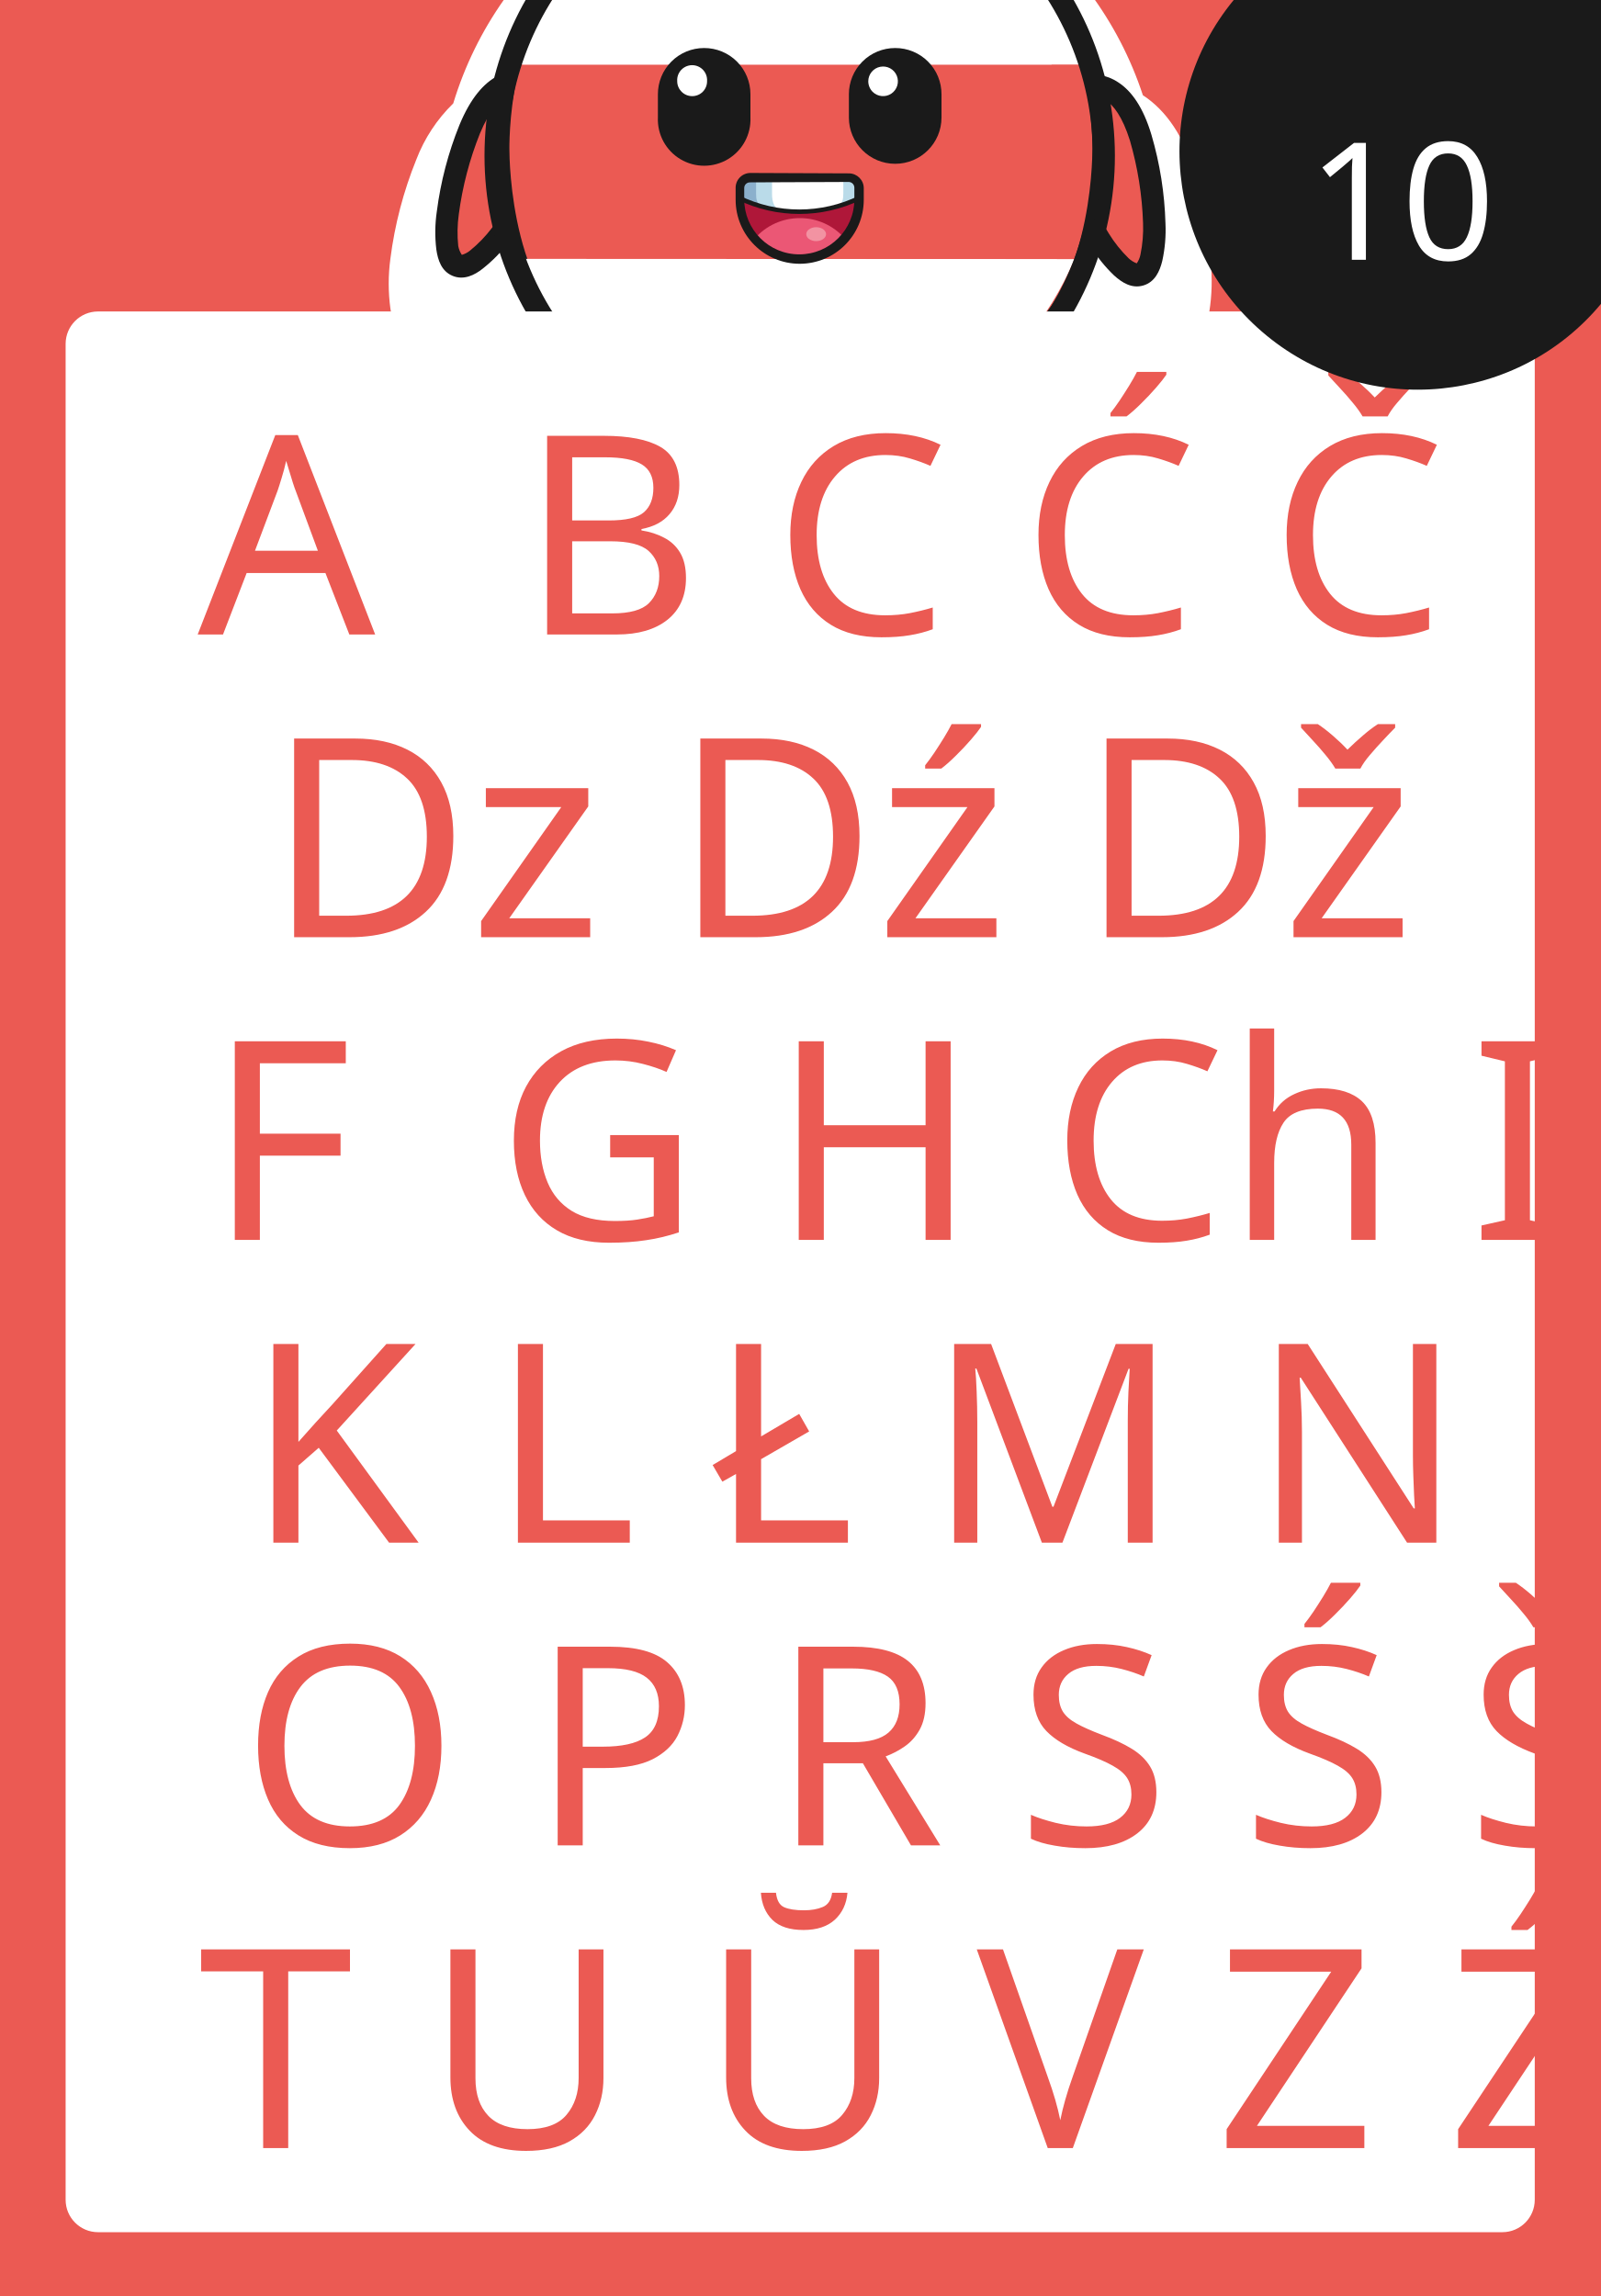
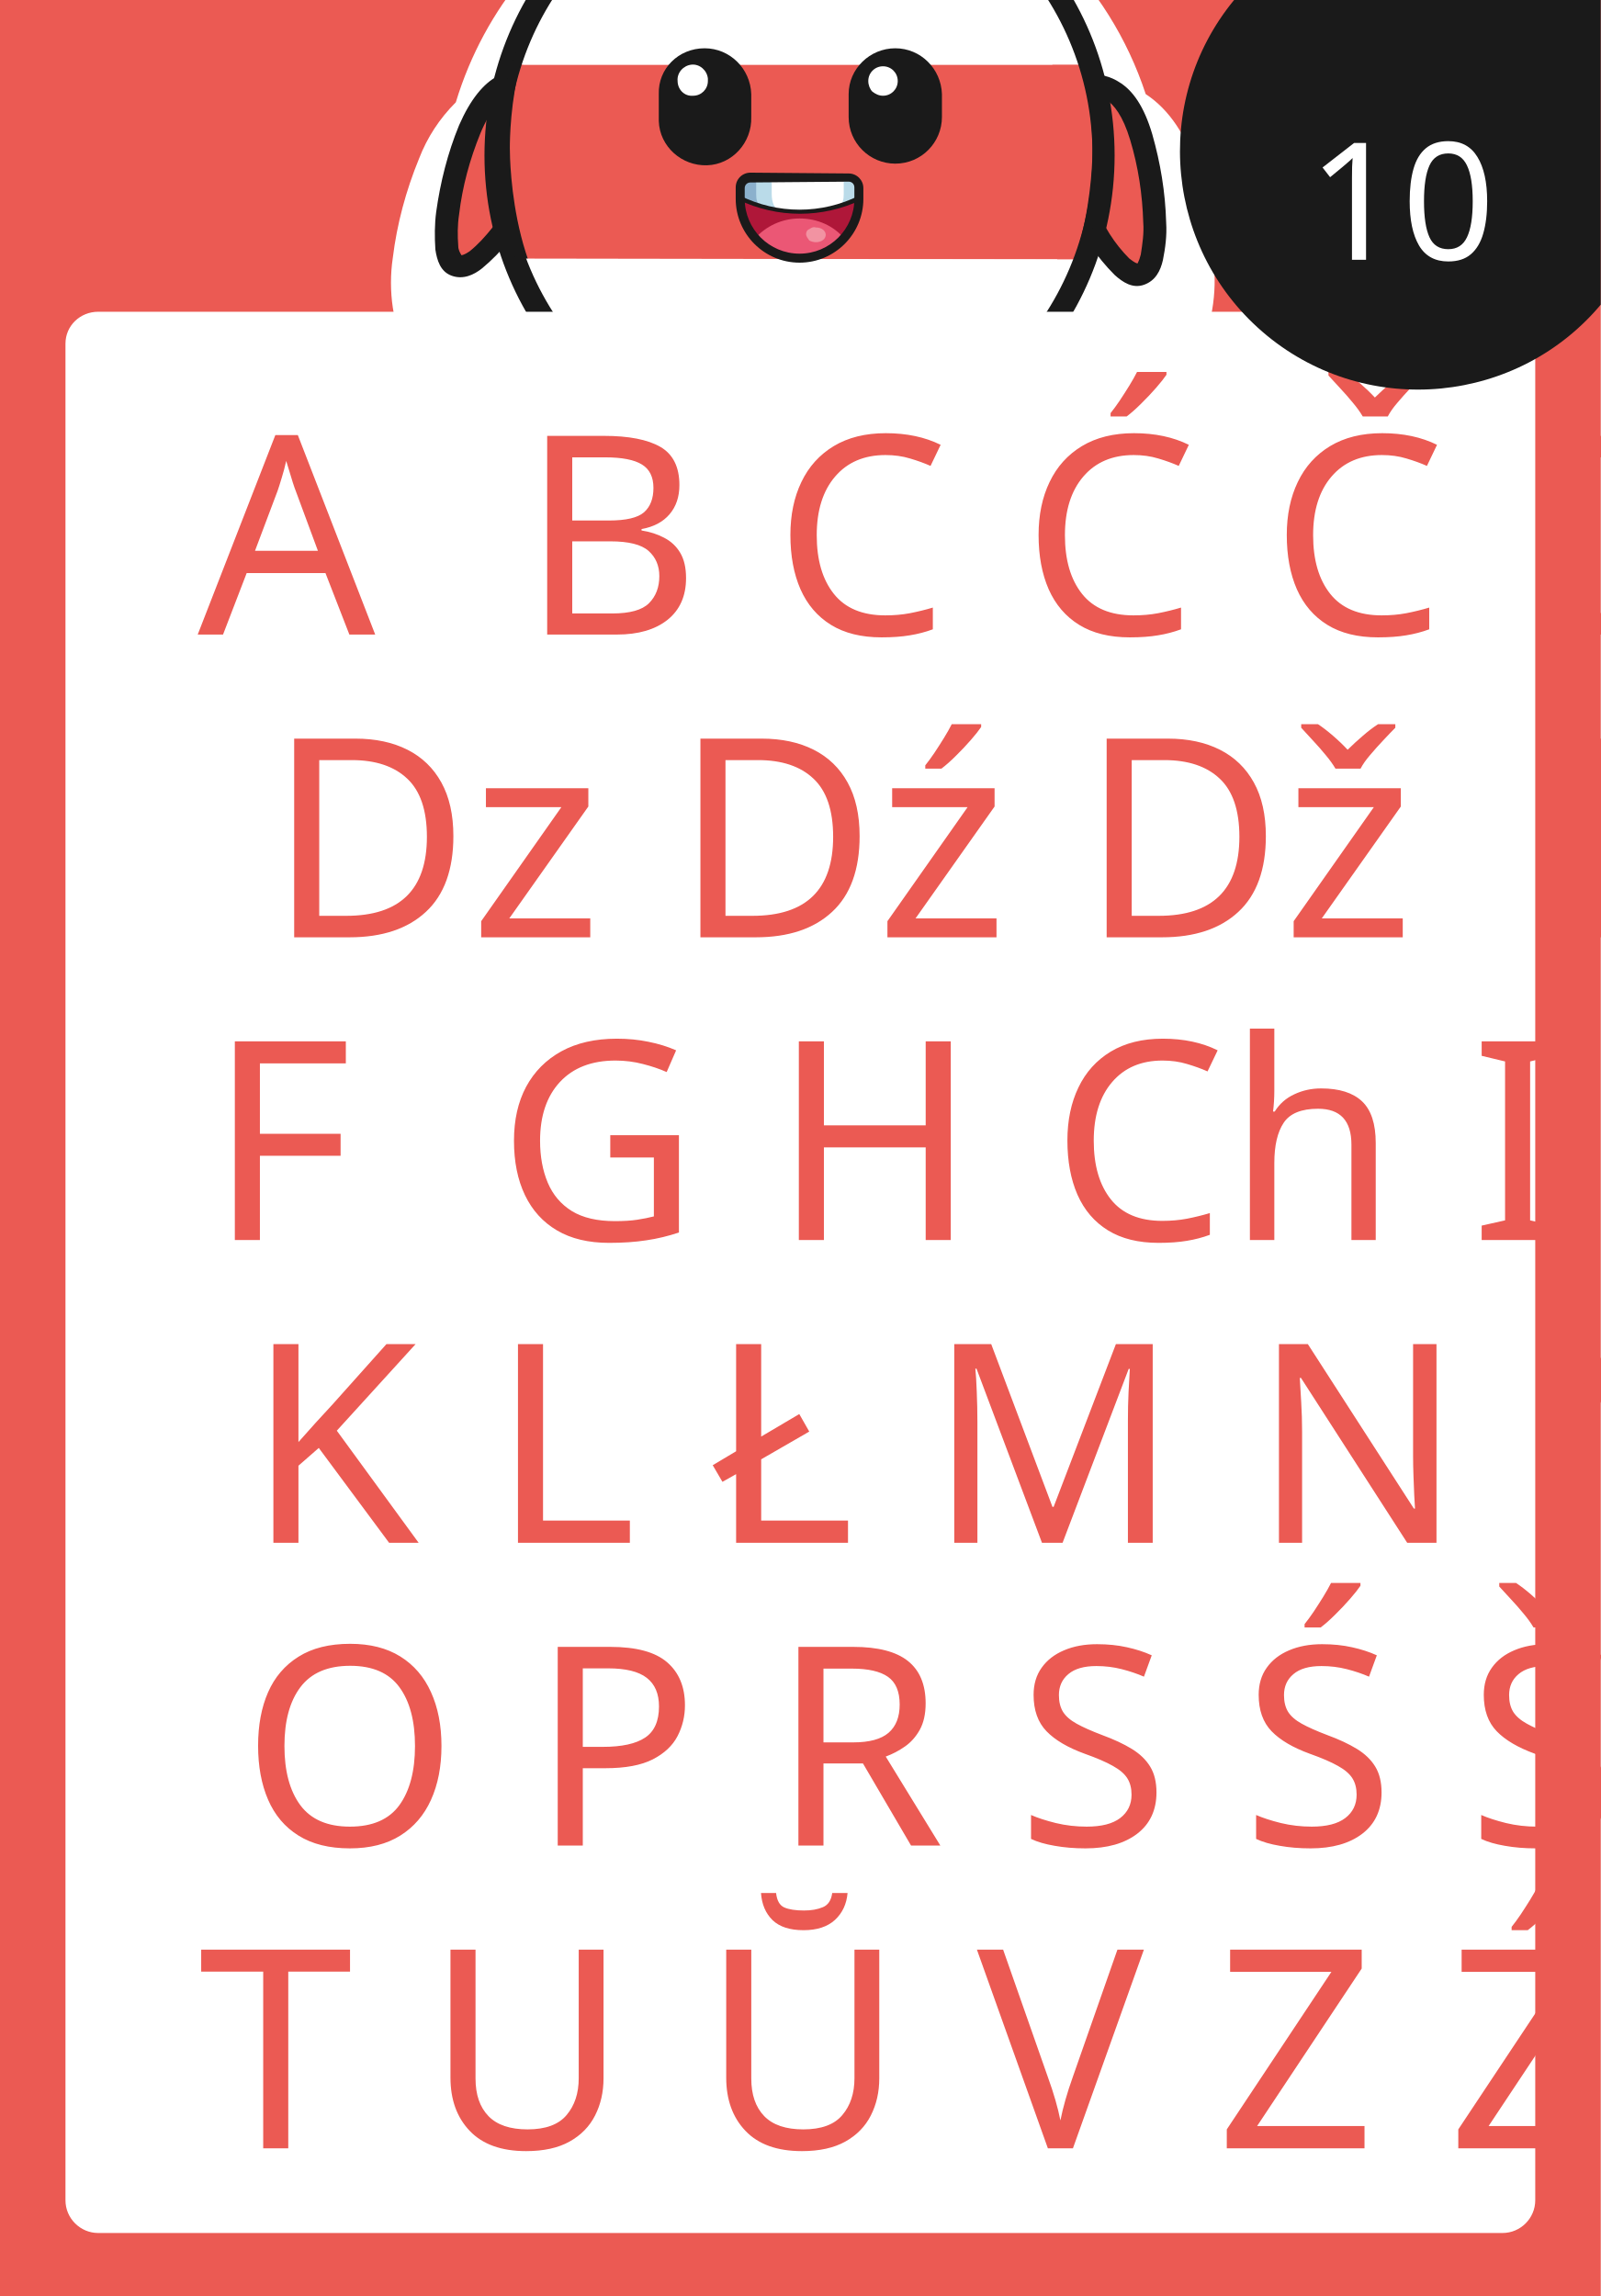
- <svg xmlns="http://www.w3.org/2000/svg" id="Слой_1" data-name="Слой 1" viewBox="0 0 195.59 280.63">
-   <defs>
-     <style>.cls-1,.cls-9{fill:#eb5a53;}.cls-10,.cls-2{fill:#fff;}.cls-3{fill:#1a1a1a;}.cls-4{fill:#af1739;}.cls-5{fill:#eb5775;}.cls-6{fill:#badbe9;}.cls-7{fill:#8bb0cc;}.cls-8{fill:#f293a2;}.cls-9{font-size:34px;}.cls-10,.cls-9{font-family:Impact;}.cls-10{font-size:20px;}</style>
-   </defs>
-   <rect class="cls-1" x="-14.04" y="-18.73" width="228.37" height="310.43" />
-   <path class="cls-2" d="M110.16,81.16c-2.26,0-5.48-.86-8-5A23.15,23.15,0,0,1,99.9,70.5l-.24-.89c-.64,0-1.29,0-1.93,0s-1.29,0-1.94,0l-.24.89a23.39,23.39,0,0,1-2.3,5.67c-2.47,4.13-5.69,5-8,5s-5.48-.86-8-5A23,23,0,0,1,75,70.5a48,48,0,0,1-1.47-8.06A44.05,44.05,0,0,1,58.48,45.76a8.42,8.42,0,0,1-2.11.27,8.31,8.31,0,0,1-3.22-.65c-2.1-.87-4.74-2.9-5.44-7.66a22.76,22.76,0,0,1,0-6.11,48.64,48.64,0,0,1,3.16-12.09,19.11,19.11,0,0,1,4.52-6.88,44.2,44.2,0,0,1,84.28-1c2.9,1.89,5,5.09,6.39,9.53a48.3,48.3,0,0,1,2,12.34,23.47,23.47,0,0,1-.56,6.09c-1.17,4.66-4,6.43-6.17,7.08a8.18,8.18,0,0,1-2.45.37h0a8.65,8.65,0,0,1-2.41-.35A44.29,44.29,0,0,1,121.9,62.44a48,48,0,0,1-1.48,8.06,23.39,23.39,0,0,1-2.3,5.67C115.65,80.29,112.43,81.16,110.16,81.16Z" />
-   <path class="cls-1" d="M105.24,51.7c0-6.6,2.91-7.92,4.92-7.92s4.92,1.32,4.92,7.92-2.2,16-4.92,16-4.92-9.39-4.92-16Zm0,0" />
-   <path class="cls-3" d="M110.16,42.4a5.58,5.58,0,0,0-4.26,2c-1.26,1.49-2,3.83-2,7.33a42.68,42.68,0,0,0,1.49,10.84,18.26,18.26,0,0,0,1.71,4.29c.69,1.15,1.62,2.23,3.09,2.23s2.4-1.08,3.09-2.23A17.43,17.43,0,0,0,115,62.54a42.68,42.68,0,0,0,1.49-10.84c0-3.5-.76-5.84-2-7.33a5.56,5.56,0,0,0-4.26-2Zm0,2.75a2.66,2.66,0,0,1,2.17,1c.69.82,1.38,2.45,1.38,5.55a40.46,40.46,0,0,1-1.39,10.1,16.49,16.49,0,0,1-1.42,3.62,2.74,2.74,0,0,1-.74.87,2.78,2.78,0,0,1-.73-.87A15.54,15.54,0,0,1,108,61.8a40.46,40.46,0,0,1-1.39-10.1c0-3.1.68-4.73,1.38-5.55a2.64,2.64,0,0,1,2.16-1Zm0,0" />
-   <path class="cls-1" d="M80.37,51.7c0-6.6,2.91-7.92,4.92-7.92s4.92,1.32,4.92,7.92-2.2,16-4.92,16-4.92-9.39-4.92-16Zm0,0" />
-   <path class="cls-3" d="M85.29,42.4a5.58,5.58,0,0,0-4.26,2c-1.26,1.49-2,3.83-2,7.33a42.68,42.68,0,0,0,1.49,10.84,18.26,18.26,0,0,0,1.71,4.29c.69,1.15,1.62,2.23,3.09,2.23s2.4-1.08,3.1-2.23a17.84,17.84,0,0,0,1.7-4.29A42.68,42.68,0,0,0,91.58,51.7c0-3.5-.76-5.84-2-7.33a5.56,5.56,0,0,0-4.26-2Zm0,2.75a2.66,2.66,0,0,1,2.17,1c.69.82,1.38,2.45,1.38,5.55a40.46,40.46,0,0,1-1.39,10.1A16.49,16.49,0,0,1,86,65.42a2.74,2.74,0,0,1-.74.87,2.78,2.78,0,0,1-.73-.87,15.54,15.54,0,0,1-1.42-3.62,40.46,40.46,0,0,1-1.39-10.1c0-3.1.68-4.73,1.38-5.55a2.64,2.64,0,0,1,2.16-1Zm0,0" />
-   <path class="cls-1" d="M130,18.92c-1.91-6.33.49-8.43,2.42-9s5.09-.17,7,6.16,2.52,15.94-.08,16.73-7.42-7.56-9.34-13.88Zm0,0" />
-   <path class="cls-3" d="M132,9.32a5.56,5.56,0,0,0-3.5,3.12c-.78,1.79-.84,4.25.17,7.6a42.72,42.72,0,0,0,4.57,10,17.8,17.8,0,0,0,2.88,3.6c1,.91,2.2,1.67,3.61,1.25s2-1.73,2.31-3a17.55,17.55,0,0,0,.39-4.59,42.56,42.56,0,0,0-1.71-10.81c-1-3.36-2.43-5.37-4.07-6.43A5.57,5.57,0,0,0,132,9.32Zm.8,2.63a2.64,2.64,0,0,1,2.36.33c.9.58,2,1.94,2.93,4.91a41,41,0,0,1,1.6,10.07,15.85,15.85,0,0,1-.32,3.87,2.85,2.85,0,0,1-.45,1.06,3,3,0,0,1-1-.63,15.75,15.75,0,0,1-2.4-3,40.47,40.47,0,0,1-4.26-9.26c-.9-3-.71-4.73-.29-5.72A2.65,2.65,0,0,1,132.76,12Zm0,0" />
-   <path class="cls-1" d="M57.42,15.79c2.52-6.1,5.71-6.21,7.57-5.44s4,3.1,1.52,9.2-8.16,13.94-10.67,12.9-1-10.56,1.58-16.66Zm0,0" />
-   <path class="cls-3" d="M65.52,9.08a5.58,5.58,0,0,0-4.69.19c-1.74.9-3.34,2.76-4.68,6a42.84,42.84,0,0,0-2.77,10.59,17.5,17.5,0,0,0-.06,4.61c.19,1.34.64,2.69,2,3.25S58,33.63,59,32.83a18.11,18.11,0,0,0,3.22-3.3,42.58,42.58,0,0,0,5.52-9.45c1.34-3.24,1.53-5.69.93-7.54a5.56,5.56,0,0,0-3.18-3.46Zm-1,2.54a2.66,2.66,0,0,1,1.62,1.75c.32,1,.33,2.79-.85,5.66a40.82,40.82,0,0,1-5.15,8.8,16.25,16.25,0,0,1-2.7,2.8,2.8,2.8,0,0,1-1,.52A2.89,2.89,0,0,1,56,30.06a16.08,16.08,0,0,1,.07-3.88,40.94,40.94,0,0,1,2.58-9.86c1.19-2.87,2.45-4.11,3.4-4.6a2.64,2.64,0,0,1,2.39-.1Zm0,0" />
-   <path class="cls-3" d="M97.73-19.49A38.52,38.52,0,1,0,136.25,19,38.56,38.56,0,0,0,97.73-19.49Zm0,4.39A34.13,34.13,0,1,1,63.6,19,34.1,34.1,0,0,1,97.73-15.1Zm0,0" />
-   <path class="cls-1" d="M133.5,18.17c0,1.5-.17,19.06-10.43,24C115.78,45.69,111.73,38.83,97,39c-13.85.19-17.46,6.36-24.32,3.14-10.25-4.83-10.43-22.54-10.43-24,0-2.07.23-18.51,10.43-24,6-3.25,9.14.75,24,.91,16.27.17,19.83-4.54,26.38-.91C133.26-.2,133.5,16.1,133.5,18.17Zm0,0" />
-   <path class="cls-2" d="M98.12-16.62A36.7,36.7,0,0,0,63.54,7.89H132.7A36.72,36.72,0,0,0,98.12-16.62Zm0,0" />
-   <path class="cls-2" d="M96.2-15.79A34,34,0,0,0,63.85,7.89h64.67A34,34,0,0,0,96.2-15.79Zm0,0" />
-   <path class="cls-2" d="M63.25,31.64A42.88,42.88,0,0,0,80,49.17a37.08,37.08,0,0,0,18.16,5.21A34.55,34.55,0,0,0,108.33,53a35.51,35.51,0,0,0,16.76-11.22,38.6,38.6,0,0,0,6.22-10.11Zm0,0" />
-   <path class="cls-2" d="M65.08,31.7m0,0a35.23,35.23,0,0,0,64.09,0Z" />
-   <path class="cls-3" d="M97.73-17.84A36.88,36.88,0,1,0,134.6,19,36.88,36.88,0,0,0,97.73-17.84Zm0,1.09A35.78,35.78,0,1,1,62,19,35.77,35.77,0,0,1,97.73-16.75Zm0,0" />
-   <path class="cls-3" d="M109.4,5.87a5.64,5.64,0,0,1,5.66,5.66v2.83a5.66,5.66,0,1,1-11.32,0V11.53a5.65,5.65,0,0,1,5.66-5.66Zm0,0" />
-   <path class="cls-2" d="M106.11,9.93a1.81,1.81,0,1,1,.53,1.29,1.85,1.85,0,0,1-.53-1.29Zm0,0" />
-   <path class="cls-3" d="M86.05,5.87a5.64,5.64,0,0,1,5.66,5.66v2.83a5.66,5.66,0,1,1-11.31,0V11.53a5.64,5.64,0,0,1,5.65-5.66Zm0,0" />
-   <path class="cls-2" d="M82.76,9.93a1.83,1.83,0,1,1,3.65,0,1.81,1.81,0,0,1-1.82,1.82,1.83,1.83,0,0,1-1.83-1.82Zm0,0" />
-   <path class="cls-4" d="M91.7,21.69A1.25,1.25,0,0,0,90.45,23v1.41a7.28,7.28,0,1,0,14.56,0V23a1.25,1.25,0,0,0-1.26-1.26Zm12,0" />
-   <path class="cls-5" d="M97.73,26.66a7.27,7.27,0,0,0-5.49,2.49,7.27,7.27,0,0,0,11,0,7.23,7.23,0,0,0-5.48-2.49Zm0,0" />
-   <path class="cls-2" d="M91.7,21.69A1.25,1.25,0,0,0,90.45,23v1.27a17.12,17.12,0,0,0,7.28,1.66A17,17,0,0,0,105,24.21V23a1.25,1.25,0,0,0-1.26-1.26Zm12,0" />
-   <path class="cls-6" d="M103.06,21.69v1.95c0,.73-.1,1.19-.6,1.53a16.29,16.29,0,0,0,2.55-1V23a1.25,1.25,0,0,0-1.26-1.26Zm.69,0" />
-   <path class="cls-6" d="M91.7,21.69A1.25,1.25,0,0,0,90.45,23v1.27a16.76,16.76,0,0,0,5,1.48c-.85-.23-1.1-1.08-1.1-2.06V21.69Zm2.65,0" />
-   <path class="cls-7" d="M92.4,21.69v1.95c0,.73.09,1.19.59,1.53a16.56,16.56,0,0,1-2.54-1V23a1.25,1.25,0,0,1,1.25-1.26Zm-.7,0" />
-   <path class="cls-3" d="M91.7,21.14A1.81,1.81,0,0,0,89.9,23v1.41a7.83,7.83,0,0,0,15.66,0V23a1.82,1.82,0,0,0-1.81-1.81Zm12,1.1a.7.7,0,0,1,.71.71v1.41a6.73,6.73,0,1,1-13.46,0V23a.69.69,0,0,1,.7-.71Zm0,0" />
-   <path class="cls-3" d="M105,23.91a16.63,16.63,0,0,1-14.63,0l-.24.5a17.27,17.27,0,0,0,15.11,0l-.24-.5Zm0,0" />
-   <path class="cls-8" d="M98.53,28.62a.74.74,0,0,1,.36-.6,1.47,1.47,0,0,1,.85-.25c.67,0,1.21.38,1.21.85s-.54.85-1.21.85a1.47,1.47,0,0,1-.85-.25.74.74,0,0,1-.36-.6Zm0,0" />
-   <rect class="cls-2" x="8.02" y="38.07" width="179.54" height="234.76" rx="3.96" />
-   <text class="cls-9" transform="translate(24.16 77.55)">
-     <tspan xml:space="preserve">A  B C Ć Č D </tspan>
-     <tspan x="8.49" y="37" xml:space="preserve">Dz Dź Dž  E  </tspan>
-     <tspan x="1.24" y="74" xml:space="preserve">F  G H Ch I J</tspan>
-     <tspan x="5.95" y="111">K L Ł M N Ń </tspan>
-     <tspan x="5.3" y="148">O P R S Ś Š </tspan>
-     <tspan x="0.08" y="185">T U Ŭ V Z Ź Ž</tspan>
-   </text>
-   <path class="cls-3" d="M150.77,0l29,0h16l0,16c0,7,0,14,0,21A29.09,29.09,0,0,1,150.77,0Z" />
-   <text class="cls-10" transform="translate(159.83 31.75)">10</text>
+ <svg xmlns="http://www.w3.org/2000/svg" xmlns:xlink="http://www.w3.org/1999/xlink" version="1.1" id="Слой_1" x="0px" y="0px" viewBox="0 0 195.6 280.6" style="enable-background:new 0 0 195.6 280.6;" xml:space="preserve">
+   <style type="text/css">
+ 	.st0{clip-path:url(#SVGID_00000009574999742549543280000009057021534668810147_);fill:#EB5A53;}
+ 	.st1{clip-path:url(#SVGID_00000009574999742549543280000009057021534668810147_);fill:#FFFFFF;}
+ 	.st2{clip-path:url(#SVGID_00000009574999742549543280000009057021534668810147_);fill:#1A1A1A;}
+ 	.st3{clip-path:url(#SVGID_00000009574999742549543280000009057021534668810147_);fill:#AF1739;}
+ 	.st4{clip-path:url(#SVGID_00000009574999742549543280000009057021534668810147_);fill:#EB5775;}
+ 	.st5{clip-path:url(#SVGID_00000009574999742549543280000009057021534668810147_);fill:#BADBE9;}
+ 	.st6{clip-path:url(#SVGID_00000009574999742549543280000009057021534668810147_);fill:#8BB0CC;}
+ 	.st7{clip-path:url(#SVGID_00000009574999742549543280000009057021534668810147_);fill:#F293A2;}
+ 	.st8{fill:#EB5A53;}
+ 	.st9{font-family:'Impact';}
+ 	.st10{font-size:34px;}
+ 	.st11{clip-path:url(#SVGID_00000009574999742549543280000009057021534668810147_);enable-background:new    ;}
+ 	.st12{fill:#FFFFFF;}
+ 	.st13{font-size:20px;}
+ </style>
+   <g>
+     <defs>
+       <rect id="SVGID_1_" x="0" y="0" width="195.6" height="280.6" />
+     </defs>
+     <clipPath id="SVGID_00000142887531186601303040000015119199052731577250_">
+       <use xlink:href="#SVGID_1_" style="overflow:visible;" />
+     </clipPath>
+     <rect x="-14" y="-18.7" style="clip-path:url(#SVGID_00000142887531186601303040000015119199052731577250_);fill:#EB5A53;" width="228.4" height="310.4" />
+     <path style="clip-path:url(#SVGID_00000142887531186601303040000015119199052731577250_);fill:#FFFFFF;" d="M110.2,81.2   c-2.3,0-5.5-0.9-8-5c-1-1.8-1.8-3.7-2.3-5.7l-0.2-0.9c-0.6,0-1.3,0-1.9,0s-1.3,0-1.9,0l-0.2,0.9c-0.5,2-1.3,3.9-2.3,5.7   c-2.5,4.1-5.7,5-8,5s-5.5-0.9-8-5c-1-1.8-1.8-3.7-2.2-5.7c-0.7-2.6-1.2-5.3-1.5-8.1c-6.4-4.2-11.6-9.9-15-16.7   c-0.7,0.2-1.4,0.3-2.1,0.3c-1.1,0-2.2-0.2-3.2-0.7c-2.1-0.9-4.7-2.9-5.4-7.7c-0.3-2-0.3-4.1,0-6.1c0.5-4.1,1.6-8.2,3.2-12.1   c1-2.6,2.5-4.9,4.5-6.9c7.1-23.4,31.8-36.6,55.1-29.5c13.8,4.2,24.7,14.8,29.2,28.5c2.9,1.9,5,5.1,6.4,9.5c1.2,4,1.9,8.2,2,12.3   c0.1,2-0.1,4.1-0.6,6.1c-1.2,4.7-4,6.4-6.2,7.1c-0.8,0.2-1.6,0.4-2.4,0.4l0,0c-0.8,0-1.6-0.1-2.4-0.3c-3.5,6.4-8.5,11.8-14.6,15.7   c-0.3,2.7-0.8,5.4-1.5,8.1c-0.5,2-1.3,3.9-2.3,5.7C115.7,80.3,112.4,81.2,110.2,81.2z" />
+     <path style="clip-path:url(#SVGID_00000142887531186601303040000015119199052731577250_);fill:#EB5A53;" d="M105.2,51.7   c0-6.6,2.9-7.9,4.9-7.9s4.9,1.3,4.9,7.9s-2.2,16-4.9,16S105.2,58.3,105.2,51.7z" />
+     <path style="clip-path:url(#SVGID_00000142887531186601303040000015119199052731577250_);fill:#1A1A1A;" d="M110.2,42.4   c-1.6,0-3.2,0.7-4.3,2c-1.3,1.5-2,3.8-2,7.3c0,3.7,0.5,7.3,1.5,10.8c0.4,1.5,1,2.9,1.7,4.3c0.7,1.2,1.6,2.2,3.1,2.2   s2.4-1.1,3.1-2.2c0.8-1.4,1.3-2.8,1.7-4.3c1-3.5,1.5-7.2,1.5-10.8c0-3.5-0.8-5.8-2-7.3C113.4,43.1,111.9,42.4,110.2,42.4   L110.2,42.4z M110.2,45.2c0.8,0,1.6,0.3,2.2,1c0.7,0.8,1.4,2.5,1.4,5.5c0,3.4-0.5,6.8-1.4,10.1c-0.3,1.3-0.8,2.5-1.4,3.6   c-0.2,0.3-0.4,0.6-0.7,0.9c-0.3-0.2-0.5-0.5-0.7-0.9c-0.6-1.1-1.1-2.4-1.4-3.6c-0.9-3.3-1.4-6.7-1.4-10.1c0-3.1,0.7-4.7,1.4-5.5   C108.5,45.5,109.3,45.1,110.2,45.2L110.2,45.2z" />
+     <path style="clip-path:url(#SVGID_00000142887531186601303040000015119199052731577250_);fill:#EB5A53;" d="M80.4,51.7   c0-6.6,2.9-7.9,4.9-7.9s4.9,1.3,4.9,7.9s-2.2,16-4.9,16S80.4,58.3,80.4,51.7z" />
+     <path style="clip-path:url(#SVGID_00000142887531186601303040000015119199052731577250_);fill:#1A1A1A;" d="M85.3,42.4   c-1.6,0-3.2,0.7-4.3,2c-1.3,1.5-2,3.8-2,7.3c0,3.7,0.5,7.3,1.5,10.8c0.4,1.5,1,2.9,1.7,4.3c0.7,1.2,1.6,2.2,3.1,2.2   s2.4-1.1,3.1-2.2c0.8-1.4,1.3-2.8,1.7-4.3c1-3.5,1.4-7.2,1.5-10.9c0-3.5-0.8-5.8-2-7.3C88.5,43.1,87,42.4,85.3,42.4L85.3,42.4z    M85.3,45.2c0.8,0,1.6,0.3,2.2,1c0.7,0.8,1.4,2.5,1.4,5.5c0,3.4-0.5,6.8-1.4,10.1c-0.3,1.3-0.8,2.5-1.4,3.6   c-0.2,0.3-0.4,0.6-0.7,0.9c-0.3-0.2-0.5-0.5-0.7-0.9c-0.6-1.1-1.1-2.4-1.4-3.6c-0.9-3.3-1.4-6.7-1.4-10.1c0-3.1,0.7-4.7,1.4-5.5   C83.6,45.5,84.4,45.1,85.3,45.2L85.3,45.2z" />
+     <path style="clip-path:url(#SVGID_00000142887531186601303040000015119199052731577250_);fill:#EB5A53;" d="M130,18.9   c-1.9-6.3,0.5-8.4,2.4-9s5.1-0.2,7,6.2s2.5,15.9-0.1,16.7S131.9,25.2,130,18.9L130,18.9z" />
+     <path style="clip-path:url(#SVGID_00000142887531186601303040000015119199052731577250_);fill:#1A1A1A;" d="M132,9.3   c-1.6,0.5-2.9,1.6-3.5,3.1c-0.8,1.8-0.8,4.2,0.2,7.6c1.1,3.5,2.6,6.9,4.6,10c0.8,1.3,1.8,2.5,2.9,3.6c1,0.9,2.2,1.7,3.6,1.2   s2-1.7,2.3-3c0.3-1.5,0.5-3,0.4-4.6c-0.1-3.7-0.7-7.3-1.7-10.8c-1-3.4-2.4-5.4-4.1-6.4C135.3,9.1,133.6,8.9,132,9.3z M132.8,11.9   c0.8-0.3,1.7-0.1,2.4,0.3c0.9,0.6,2,1.9,2.9,4.9c1,3.3,1.5,6.7,1.6,10.1c0.1,1.3-0.1,2.6-0.3,3.9c-0.1,0.4-0.2,0.7-0.4,1.1   c-0.4-0.1-0.7-0.4-1-0.6c-0.9-0.9-1.7-1.9-2.4-3c-1.8-2.9-3.2-6-4.3-9.3c-0.9-3-0.7-4.7-0.3-5.7C131.3,12.8,131.9,12.2,132.8,11.9   L132.8,11.9z" />
+     <path style="clip-path:url(#SVGID_00000142887531186601303040000015119199052731577250_);fill:#EB5A53;" d="M57.4,15.8   c2.5-6.1,5.7-6.2,7.6-5.4s4,3.1,1.5,9.2s-8.2,13.9-10.7,12.9S54.8,21.9,57.4,15.8z" />
+     <path style="clip-path:url(#SVGID_00000142887531186601303040000015119199052731577250_);fill:#1A1A1A;" d="M65.5,9.1   c-1.5-0.6-3.2-0.6-4.7,0.2c-1.7,0.9-3.3,2.8-4.7,6c-1.4,3.4-2.3,7-2.8,10.6c-0.2,1.5-0.2,3.1-0.1,4.6c0.2,1.3,0.6,2.7,2,3.2   s2.7-0.1,3.7-0.9c1.2-1,2.3-2.1,3.2-3.3c2.2-2.9,4.1-6.1,5.5-9.5c1.3-3.2,1.5-5.7,0.9-7.5C68.2,11,67,9.7,65.5,9.1L65.5,9.1z    M64.5,11.6c0.8,0.3,1.4,0.9,1.6,1.8c0.3,1,0.3,2.8-0.8,5.7c-1.3,3.1-3.1,6.1-5.2,8.8c-0.8,1-1.7,2-2.7,2.8c-0.3,0.2-0.6,0.4-1,0.5   c-0.2-0.3-0.4-0.7-0.4-1.1c-0.1-1.3-0.1-2.6,0.1-3.9c0.4-3.4,1.3-6.7,2.6-9.9c1.2-2.9,2.5-4.1,3.4-4.6   C62.8,11.3,63.7,11.3,64.5,11.6L64.5,11.6z" />
+     <path style="clip-path:url(#SVGID_00000142887531186601303040000015119199052731577250_);fill:#1A1A1A;" d="M97.7-19.5   C76.5-19.5,59.2-2.2,59.2,19s17.2,38.5,38.5,38.5s38.5-17.2,38.5-38.5c0,0,0,0,0,0C136.2-2.3,119-19.5,97.7-19.5z M97.7-15.1   c18.8,0,34.1,15.3,34.1,34.1s-15.3,34.1-34.1,34.1c-18.8,0-34.1-15.3-34.1-34.1c0,0,0,0,0,0C63.6,0.2,78.9-15.1,97.7-15.1   C97.7-15.1,97.7-15.1,97.7-15.1z" />
+     <path style="clip-path:url(#SVGID_00000142887531186601303040000015119199052731577250_);fill:#EB5A53;" d="M133.5,18.2   c0,1.5-0.2,19.1-10.4,24c-7.3,3.5-11.3-3.3-26.1-3.2c-13.8,0.2-17.5,6.4-24.3,3.1c-10.2-4.8-10.4-22.5-10.4-24   c0-2.1,0.2-18.5,10.4-24c6-3.2,9.1,0.8,24,0.9c16.3,0.2,19.8-4.5,26.4-0.9C133.3-0.2,133.5,16.1,133.5,18.2z" />
+     <path style="clip-path:url(#SVGID_00000142887531186601303040000015119199052731577250_);fill:#FFFFFF;" d="M98.1-16.6   c-15.6,0-29.4,9.8-34.6,24.5h69.2C127.5-6.8,113.7-16.6,98.1-16.6z" />
+     <path style="clip-path:url(#SVGID_00000142887531186601303040000015119199052731577250_);fill:#FFFFFF;" d="M96.2-15.8   c-14.8,0-27.9,9.6-32.3,23.7h64.7C124-6.2,111-15.8,96.2-15.8z" />
+     <path style="clip-path:url(#SVGID_00000142887531186601303040000015119199052731577250_);fill:#FFFFFF;" d="M63.2,31.6   C67,39,72.8,45.1,80,49.2c5.5,3.3,11.8,5.1,18.2,5.2c3.4,0,6.9-0.4,10.2-1.4c6.6-2,12.4-5.9,16.8-11.2c2.6-3,4.7-6.4,6.2-10.1   L63.2,31.6z" />
+     <path style="clip-path:url(#SVGID_00000142887531186601303040000015119199052731577250_);fill:#FFFFFF;" d="M65.1,31.7   c8.1,17.7,29,25.5,46.7,17.4c7.7-3.5,13.9-9.7,17.4-17.4H65.1z" />
+     <path style="clip-path:url(#SVGID_00000142887531186601303040000015119199052731577250_);fill:#1A1A1A;" d="M97.7-17.8   C77.4-17.8,60.8-1.3,60.8,19c0,20.4,16.5,36.9,36.9,36.9c20.4,0,36.9-16.5,36.9-36.9c0,0,0,0,0,0C134.6-1.3,118.1-17.8,97.7-17.8z    M97.7-16.8c19.8,0,35.8,16,35.8,35.7s-16,35.8-35.7,35.8c-19.8,0-35.8-16-35.8-35.7c0,0,0-0.1,0-0.1C62-0.7,78-16.7,97.7-16.8z" />
+     <path style="clip-path:url(#SVGID_00000142887531186601303040000015119199052731577250_);fill:#1A1A1A;" d="M109.4,5.9   c3.1,0,5.6,2.5,5.7,5.6c0,0,0,0,0,0v2.8c0,3.1-2.5,5.7-5.7,5.7c-3.1,0-5.7-2.5-5.7-5.7c0,0,0,0,0,0v-2.8   C103.7,8.4,106.3,5.9,109.4,5.9C109.4,5.9,109.4,5.9,109.4,5.9z" />
+     <path style="clip-path:url(#SVGID_00000142887531186601303040000015119199052731577250_);fill:#FFFFFF;" d="M106.1,9.9   c0-1,0.8-1.8,1.8-1.8c1,0,1.8,0.8,1.8,1.8s-0.8,1.8-1.8,1.8c-0.5,0-0.9-0.2-1.3-0.5C106.3,10.9,106.1,10.4,106.1,9.9z" />
+     <path style="clip-path:url(#SVGID_00000142887531186601303040000015119199052731577250_);fill:#1A1A1A;" d="M86.1,5.9   c3.1,0,5.6,2.5,5.7,5.6c0,0,0,0,0,0v2.8c0.1,3.1-2.3,5.8-5.4,5.9s-5.8-2.3-5.9-5.4c0-0.2,0-0.3,0-0.5v-2.8   C80.4,8.4,82.9,5.9,86.1,5.9C86,5.9,86,5.9,86.1,5.9z" />
+     <path style="clip-path:url(#SVGID_00000142887531186601303040000015119199052731577250_);fill:#FFFFFF;" d="M82.8,9.9   c-0.1-1,0.7-1.9,1.7-2s1.9,0.7,2,1.7c0,0.1,0,0.2,0,0.3c0,1-0.8,1.8-1.8,1.8c0,0,0,0,0,0C83.6,11.8,82.8,10.9,82.8,9.9z" />
+     <path style="clip-path:url(#SVGID_00000142887531186601303040000015119199052731577250_);fill:#AF1739;" d="M91.7,21.7   c-0.7,0-1.3,0.6-1.3,1.2c0,0,0,0,0,0.1v1.4c0,4,3.3,7.3,7.3,7.3c4,0,7.3-3.3,7.3-7.3c0,0,0,0,0,0V23c0-0.7-0.5-1.3-1.2-1.3   c0,0,0,0,0,0L91.7,21.7z" />
+     <path style="clip-path:url(#SVGID_00000142887531186601303040000015119199052731577250_);fill:#EB5775;" d="M97.7,26.7   c-2.1,0-4.1,0.9-5.5,2.5c2.6,3,7.2,3.4,10.3,0.7c0.3-0.2,0.5-0.5,0.7-0.7C101.9,27.6,99.9,26.7,97.7,26.7L97.7,26.7z" />
+     <path style="clip-path:url(#SVGID_00000142887531186601303040000015119199052731577250_);fill:#FFFFFF;" d="M91.7,21.7   c-0.7,0-1.3,0.6-1.3,1.2c0,0,0,0,0,0.1v1.3c2.3,1.1,4.8,1.6,7.3,1.7c2.5,0,5-0.6,7.3-1.7V23c0-0.7-0.5-1.3-1.2-1.3c0,0,0,0,0,0   L91.7,21.7z" />
+     <path style="clip-path:url(#SVGID_00000142887531186601303040000015119199052731577250_);fill:#BADBE9;" d="M103.1,21.7v2   c0,0.7-0.1,1.2-0.6,1.5c0.9-0.3,1.7-0.6,2.6-1V23c0-0.7-0.5-1.3-1.2-1.3c0,0,0,0,0,0L103.1,21.7z" />
+     <path style="clip-path:url(#SVGID_00000142887531186601303040000015119199052731577250_);fill:#BADBE9;" d="M91.7,21.7   c-0.7,0-1.3,0.6-1.3,1.2c0,0,0,0,0,0.1v1.3c1.6,0.8,3.3,1.3,5,1.5c-0.8-0.2-1.1-1.1-1.1-2.1v-2H91.7z" />
+     <path style="clip-path:url(#SVGID_00000142887531186601303040000015119199052731577250_);fill:#8BB0CC;" d="M92.4,21.7v2   c0,0.7,0.1,1.2,0.6,1.5c-0.9-0.3-1.7-0.6-2.5-1V23c0-0.7,0.5-1.3,1.2-1.3c0,0,0,0,0,0L92.4,21.7z" />
+     <path style="clip-path:url(#SVGID_00000142887531186601303040000015119199052731577250_);fill:#1A1A1A;" d="M91.7,21.1   c-1,0-1.8,0.8-1.8,1.8c0,0,0,0,0,0v1.4c0,4.3,3.5,7.8,7.8,7.8c4.3,0,7.8-3.5,7.8-7.8V23c0-1-0.8-1.8-1.8-1.8L91.7,21.1z    M103.7,22.2c0.4,0,0.7,0.3,0.7,0.7c0,0,0,0,0,0v1.4c0,3.7-3,6.7-6.7,6.7c-3.7,0-6.7-3-6.7-6.7c0,0,0,0,0,0V23   c0-0.4,0.3-0.7,0.7-0.7c0,0,0,0,0,0L103.7,22.2z" />
+     <path style="clip-path:url(#SVGID_00000142887531186601303040000015119199052731577250_);fill:#1A1A1A;" d="M105,23.9   c-4.6,2.3-10,2.3-14.6,0l-0.2,0.5c4.8,2.3,10.3,2.3,15.1,0C105.2,24.4,105,23.9,105,23.9z" />
+     <path style="clip-path:url(#SVGID_00000142887531186601303040000015119199052731577250_);fill:#F293A2;" d="M98.5,28.6   c0-0.2,0.1-0.5,0.4-0.6c0.3-0.2,0.5-0.3,0.8-0.2c0.7,0,1.2,0.4,1.2,0.9s-0.5,0.9-1.2,0.9c-0.3,0-0.6-0.1-0.8-0.2   C98.7,29.1,98.5,28.9,98.5,28.6z" />
+     <path style="clip-path:url(#SVGID_00000142887531186601303040000015119199052731577250_);fill:#FFFFFF;" d="M12,38.1h171.6   c2.2,0,4,1.8,4,4v226.8c0,2.2-1.8,4-4,4H12c-2.2,0-4-1.8-4-4V42C8,39.8,9.8,38.1,12,38.1z" />
+     <text transform="matrix(1 0 0 1 24.16 77.55)" class="st8 st9 st10">A  B C Ć Č D </text>
+     <text transform="matrix(1 0 0 1 32.65 114.55)" class="st8 st9 st10">Dz Dź Dž  E  </text>
+     <text transform="matrix(1 0 0 1 25.4 151.55)" class="st8 st9 st10">F  G H Ch I J</text>
+     <text transform="matrix(1 0 0 1 30.11 188.55)" class="st8 st9 st10">K L Ł M N Ń </text>
+     <text transform="matrix(1 0 0 1 29.46 225.55)" class="st8 st9 st10">O P R S Ś Š </text>
+     <text transform="matrix(1 0 0 1 24.24 262.55)" class="st8 st9 st10">T U Ŭ V Z Ź Ž</text>
+     <path style="clip-path:url(#SVGID_00000142887531186601303040000015119199052731577250_);fill:#1A1A1A;" d="M150.8,0h29h16v16   c0,7,0,14,0,21c-10.2,12.4-28.6,14.2-41,4S140.6,12.4,150.8,0z" />
+     <g style="clip-path:url(#SVGID_00000142887531186601303040000015119199052731577250_);enable-background:new    ;">
+       <text transform="matrix(1 0 0 1 159.83 31.75)" class="st12 st9 st13">10</text>
+     </g>
+   </g>
</svg>
